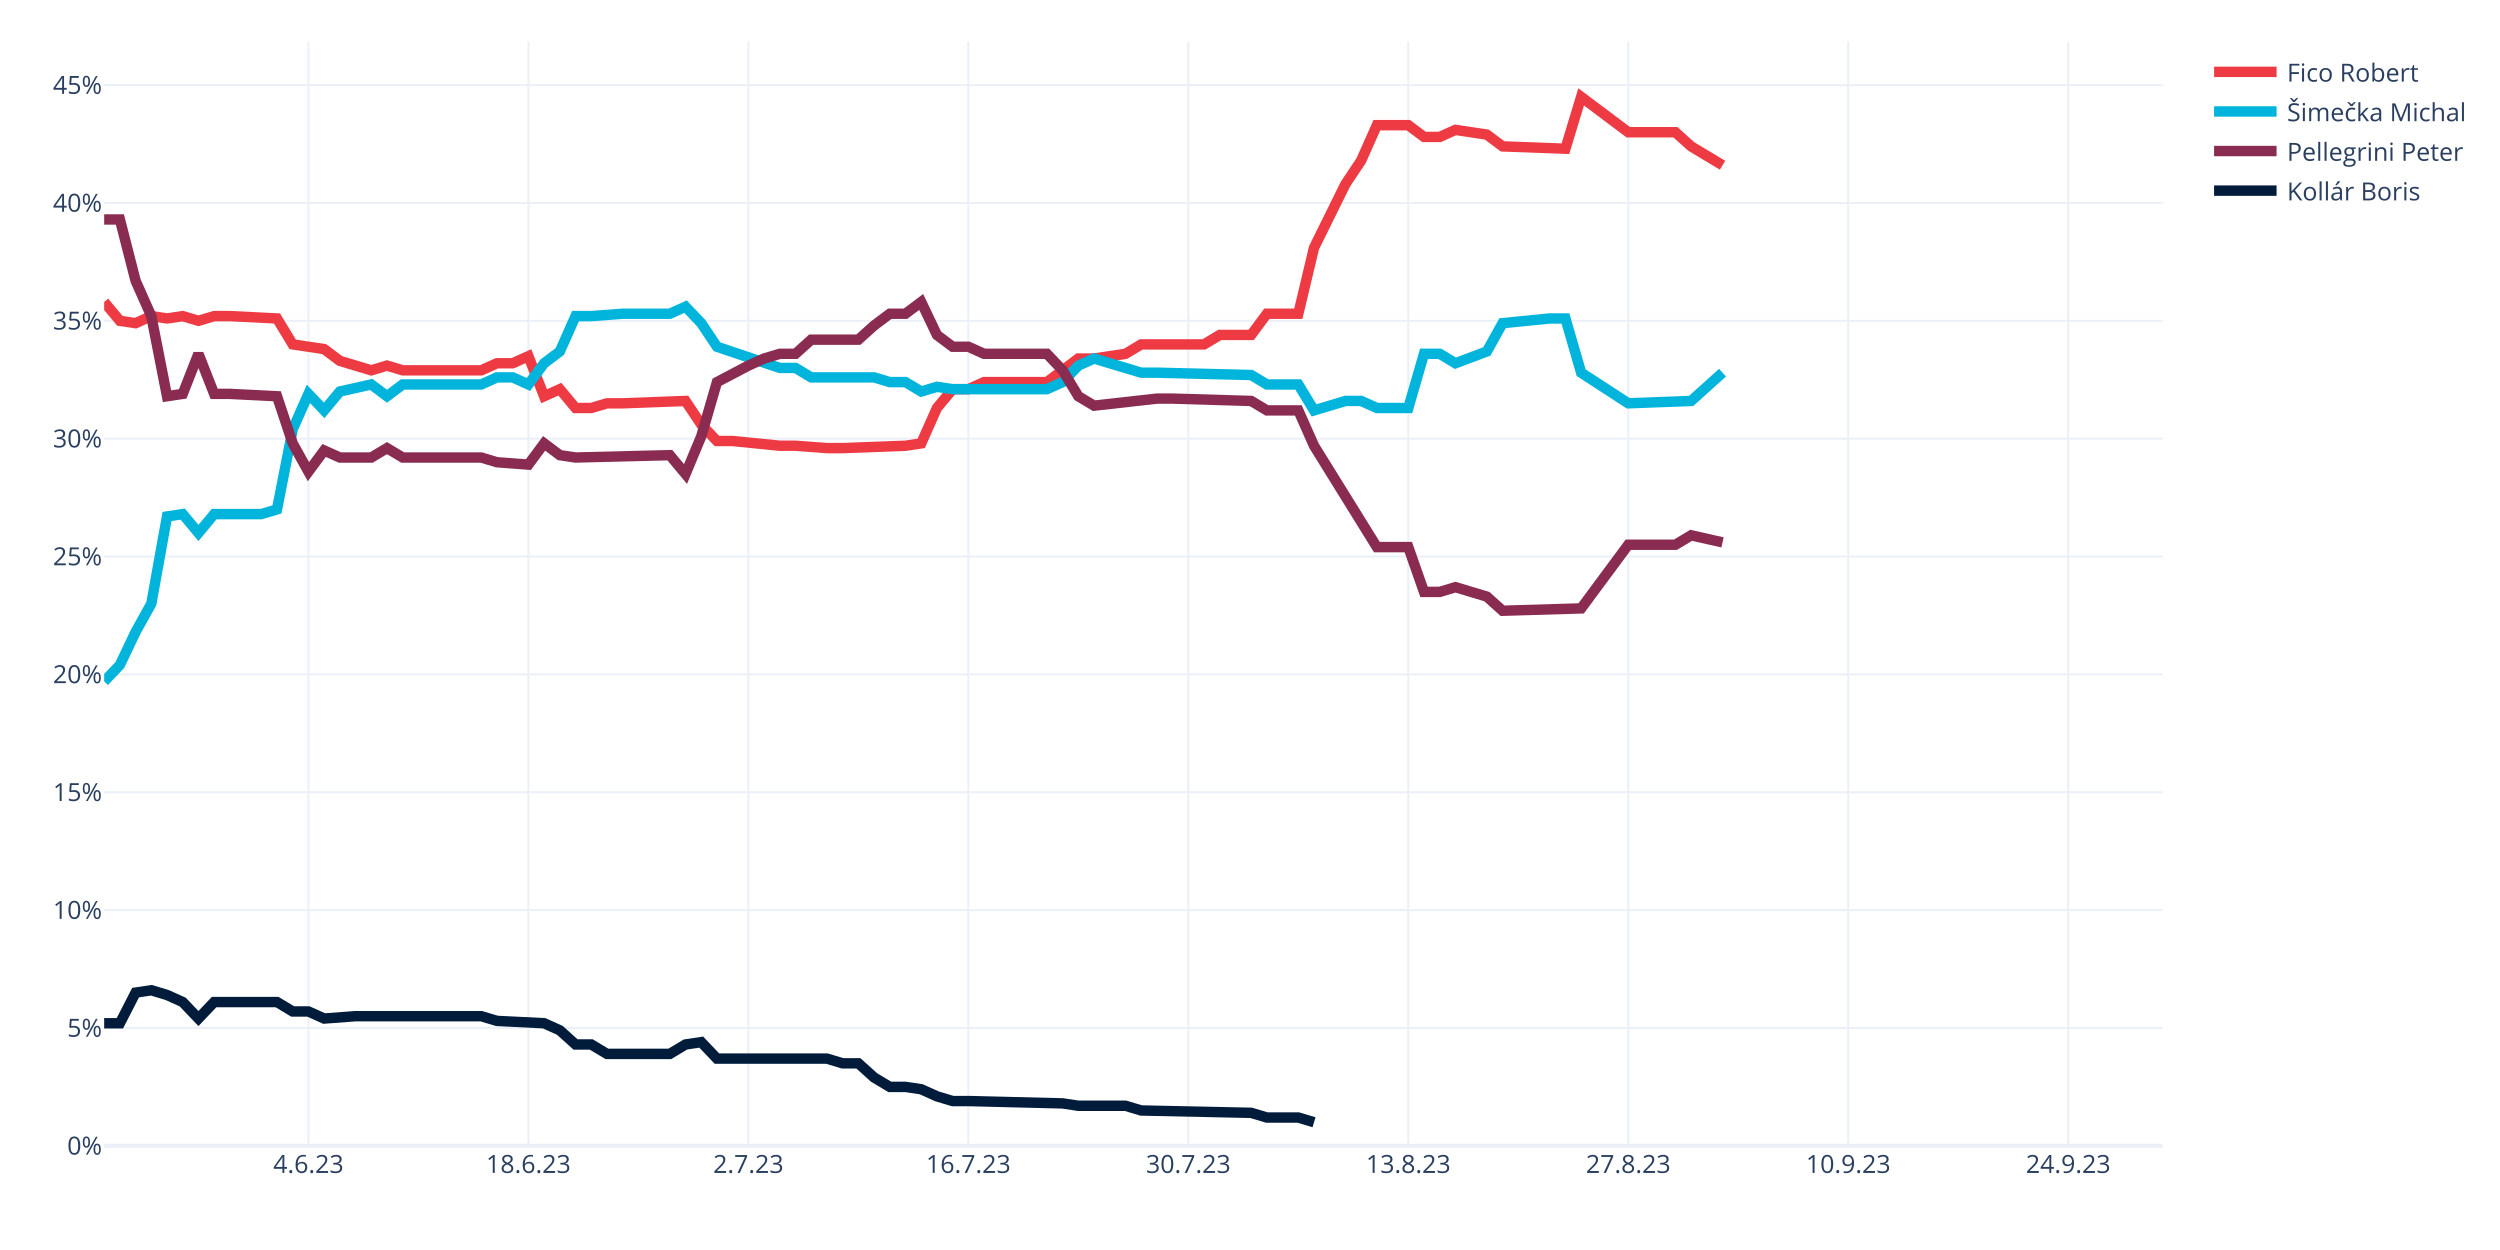
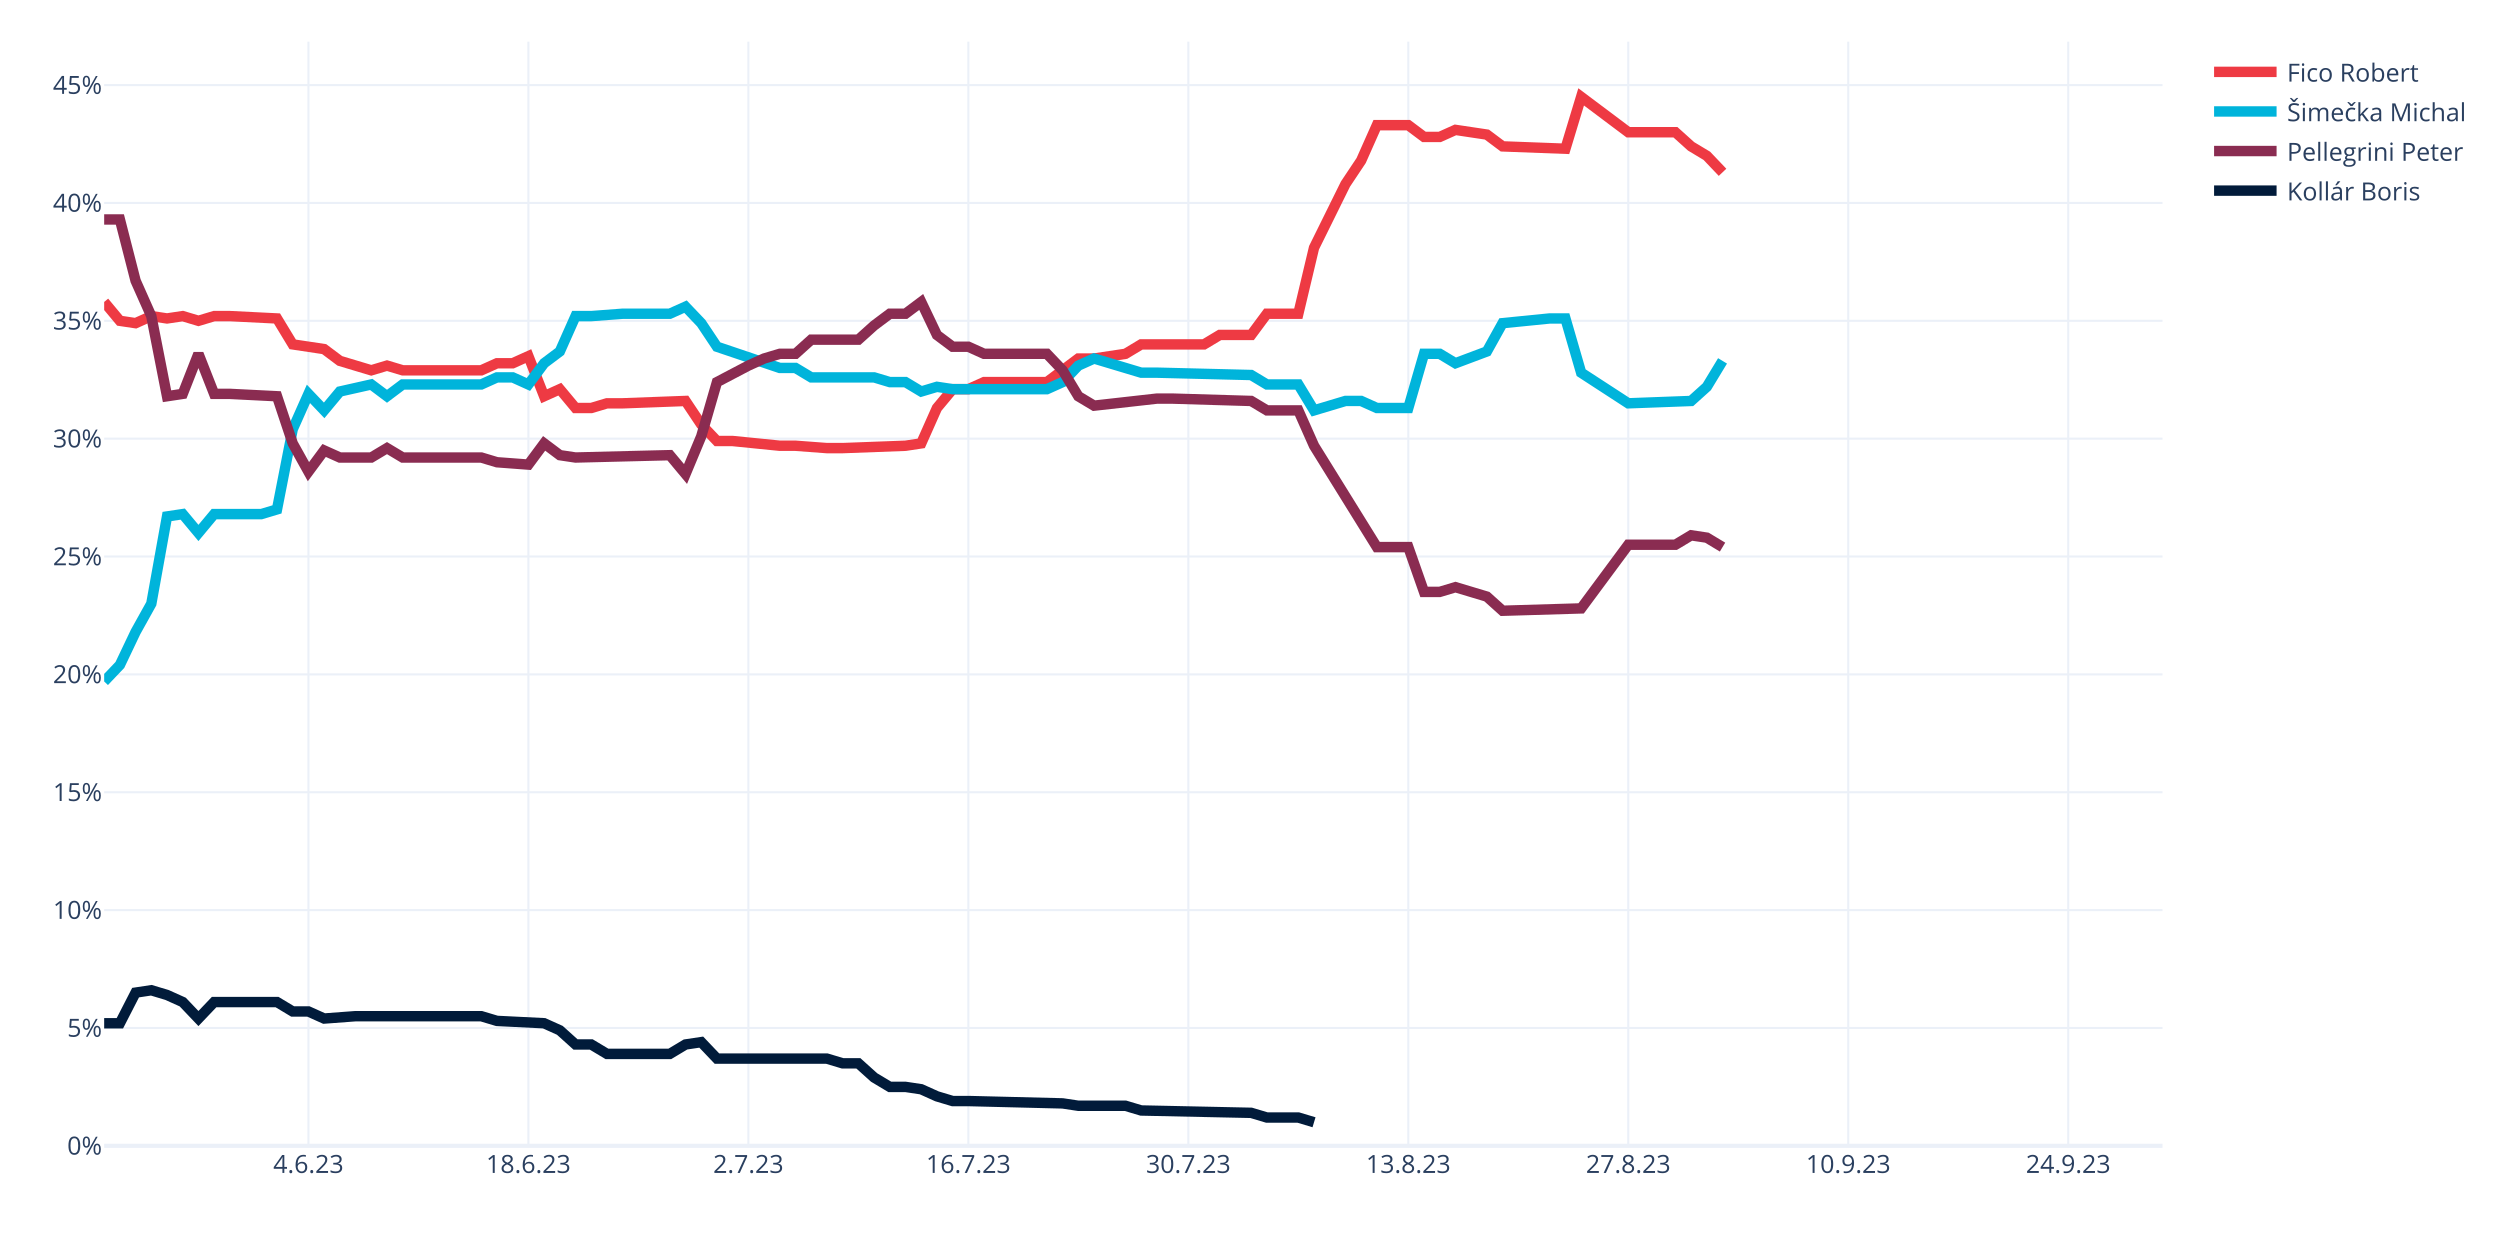
<svg xmlns="http://www.w3.org/2000/svg" class="main-svg" width="1200" height="600" style="" viewBox="0 0 1200 600">
  <rect x="0" y="0" width="1200" height="600" style="fill: rgb(255, 255, 255); fill-opacity: 1;" />
-   <defs id="defs-fd885e">
+   <defs id="defs-fbd18d">
    <g class="clips">
-       <clipPath id="clipfd885exyplot" class="plotclip">
+       <clipPath id="clipfbd18dxyplot" class="plotclip">
        <rect width="988" height="530" />
      </clipPath>
-       <clipPath class="axesclip" id="clipfd885ex">
+       <clipPath class="axesclip" id="clipfbd18dx">
        <rect x="50" y="0" width="988" height="600" />
      </clipPath>
-       <clipPath class="axesclip" id="clipfd885ey">
+       <clipPath class="axesclip" id="clipfbd18dy">
        <rect x="0" y="20" width="1200" height="530" />
      </clipPath>
-       <clipPath class="axesclip" id="clipfd885exy">
+       <clipPath class="axesclip" id="clipfbd18dxy">
        <rect x="50" y="20" width="988" height="530" />
      </clipPath>
    </g>
    <g class="gradients" />
    <g class="patterns" />
  </defs>
  <g class="bglayer" />
  <g class="layer-below">
    <g class="imagelayer" />
    <g class="shapelayer" />
  </g>
  <g class="cartesianlayer">
    <g class="subplot xy">
      <g class="layer-subplot">
        <g class="shapelayer" />
        <g class="imagelayer" />
      </g>
      <g class="minor-gridlayer">
        <g class="x" />
        <g class="y" />
      </g>
      <g class="gridlayer">
        <g class="x">
          <path class="xgrid crisp" transform="translate(148.05,0)" d="M0,20v530" style="stroke: rgb(235, 240, 248); stroke-opacity: 1; stroke-width: 1px;" />
          <path class="xgrid crisp" transform="translate(253.63,0)" d="M0,20v530" style="stroke: rgb(235, 240, 248); stroke-opacity: 1; stroke-width: 1px;" />
          <path class="xgrid crisp" transform="translate(359.22,0)" d="M0,20v530" style="stroke: rgb(235, 240, 248); stroke-opacity: 1; stroke-width: 1px;" />
          <path class="xgrid crisp" transform="translate(464.81,0)" d="M0,20v530" style="stroke: rgb(235, 240, 248); stroke-opacity: 1; stroke-width: 1px;" />
          <path class="xgrid crisp" transform="translate(570.4,0)" d="M0,20v530" style="stroke: rgb(235, 240, 248); stroke-opacity: 1; stroke-width: 1px;" />
          <path class="xgrid crisp" transform="translate(675.98,0)" d="M0,20v530" style="stroke: rgb(235, 240, 248); stroke-opacity: 1; stroke-width: 1px;" />
          <path class="xgrid crisp" transform="translate(781.57,0)" d="M0,20v530" style="stroke: rgb(235, 240, 248); stroke-opacity: 1; stroke-width: 1px;" />
          <path class="xgrid crisp" transform="translate(887.16,0)" d="M0,20v530" style="stroke: rgb(235, 240, 248); stroke-opacity: 1; stroke-width: 1px;" />
          <path class="xgrid crisp" transform="translate(992.75,0)" d="M0,20v530" style="stroke: rgb(235, 240, 248); stroke-opacity: 1; stroke-width: 1px;" />
        </g>
        <g class="y">
          <path class="ygrid crisp" transform="translate(0,493.43)" d="M50,0h988" style="stroke: rgb(235, 240, 248); stroke-opacity: 1; stroke-width: 1px;" />
          <path class="ygrid crisp" transform="translate(0,436.85)" d="M50,0h988" style="stroke: rgb(235, 240, 248); stroke-opacity: 1; stroke-width: 1px;" />
          <path class="ygrid crisp" transform="translate(0,380.28)" d="M50,0h988" style="stroke: rgb(235, 240, 248); stroke-opacity: 1; stroke-width: 1px;" />
          <path class="ygrid crisp" transform="translate(0,323.71)" d="M50,0h988" style="stroke: rgb(235, 240, 248); stroke-opacity: 1; stroke-width: 1px;" />
          <path class="ygrid crisp" transform="translate(0,267.13)" d="M50,0h988" style="stroke: rgb(235, 240, 248); stroke-opacity: 1; stroke-width: 1px;" />
          <path class="ygrid crisp" transform="translate(0,210.56)" d="M50,0h988" style="stroke: rgb(235, 240, 248); stroke-opacity: 1; stroke-width: 1px;" />
          <path class="ygrid crisp" transform="translate(0,153.99)" d="M50,0h988" style="stroke: rgb(235, 240, 248); stroke-opacity: 1; stroke-width: 1px;" />
          <path class="ygrid crisp" transform="translate(0,97.42)" d="M50,0h988" style="stroke: rgb(235, 240, 248); stroke-opacity: 1; stroke-width: 1px;" />
          <path class="ygrid crisp" transform="translate(0,40.84)" d="M50,0h988" style="stroke: rgb(235, 240, 248); stroke-opacity: 1; stroke-width: 1px;" />
        </g>
      </g>
      <g class="zerolinelayer">
        <path class="yzl zl crisp" transform="translate(0,550)" d="M50,0h988" style="stroke: rgb(235, 240, 248); stroke-opacity: 1; stroke-width: 2px;" />
      </g>
      <path class="xlines-below" />
      <path class="ylines-below" />
      <g class="overlines-below" />
      <g class="xaxislayer-below" />
      <g class="yaxislayer-below" />
      <g class="overaxes-below" />
-       <g class="plot" transform="translate(50,20)" clip-path="url(#clipfd885exyplot)">
+       <g class="plot" transform="translate(50,20)" clip-path="url(#clipfbd18dxyplot)">
        <g class="scatterlayer mlayer">
-           <g class="trace scatter trace642687" style="stroke-miterlimit: 2; opacity: 1;">
-             <g class="fills" />
-             <g class="errorbars" />
-             <g class="lines">
-               <path class="js-line" d="M0,124.94L7.54,133.99L15.08,135.12L22.63,131.73L30.17,132.86L37.71,131.73L45.25,133.99L52.79,131.73L60.34,131.73L82.96,132.86L90.5,145.3L105.59,147.57L113.13,153.22L128.21,157.75L135.76,155.49L143.3,157.75L150.84,157.75L181.01,157.75L188.55,154.36L196.09,154.36L203.63,150.96L211.18,170.2L218.72,166.8L226.26,175.85L233.8,175.85L241.34,173.59L248.89,173.59L279.05,172.46L286.6,183.77L294.14,191.69L301.68,191.69L324.31,193.96L331.85,193.96L346.93,195.09L354.47,195.09L384.64,193.96L392.18,192.82L399.73,175.85L407.27,166.8L414.81,166.8L422.35,163.41L452.52,163.41L460.06,157.75L467.6,152.09L475.15,152.09L490.23,149.83L497.77,145.3L527.94,145.3L535.48,140.78L550.56,140.78L558.11,130.59L573.19,130.59L580.73,98.91L595.82,68.36L603.36,57.05L610.9,40.08L618.44,40.08L625.98,40.08L633.53,45.73L641.07,45.73L648.61,42.34L663.69,44.6L671.24,50.26L701.4,51.39L708.95,26.5L731.57,43.47L739.11,43.47L754.2,43.47L761.74,50.26L776.82,59.31" style="vector-effect: none; fill: none; stroke: rgb(238, 58, 67); stroke-opacity: 1; stroke-width: 5px; opacity: 1;" />
-             </g>
-             <g class="points" />
-             <g class="text" />
-           </g>
-           <g class="trace scatter tracef5ab32" style="stroke-miterlimit: 2; opacity: 1;">
-             <g class="fills" />
-             <g class="errorbars" />
-             <g class="lines">
-               <path class="js-line" d="M0,307.1L7.54,299.18L15.08,283.34L22.63,269.76L30.17,227.9L37.71,226.77L45.25,235.82L52.79,226.77L60.34,226.77L75.42,226.77L82.96,224.51L90.5,186.04L98.05,169.06L105.59,176.98L113.13,167.93L128.21,164.54L135.76,170.2L143.3,164.54L150.84,164.54L181.01,164.54L188.55,161.14L196.09,161.14L203.63,164.54L211.18,154.36L218.72,148.7L226.26,131.73L233.8,131.73L248.89,130.59L256.43,130.59L271.51,130.59L279.05,127.2L286.6,135.12L294.14,146.43L324.31,156.62L331.85,156.62L339.39,161.14L346.93,161.14L369.56,161.14L377.1,163.41L384.64,163.41L392.18,167.93L399.73,165.67L407.27,166.8L452.52,166.8L460.06,163.41L467.6,155.49L475.15,152.09L497.77,158.88L505.31,158.88L550.56,160.01L558.11,164.54L573.19,164.54L580.73,176.98L595.82,172.46L603.36,172.46L610.9,175.85L618.44,175.85L625.98,175.85L633.53,149.83L641.07,149.83L648.61,154.36L663.69,148.7L671.24,135.12L693.86,132.86L701.4,132.86L708.95,158.88L731.57,173.59L761.74,172.46L769.28,165.67L776.82,158.88" style="vector-effect: none; fill: none; stroke: rgb(0, 180, 219); stroke-opacity: 1; stroke-width: 5px; opacity: 1;" />
-             </g>
-             <g class="points" />
-             <g class="text" />
-           </g>
-           <g class="trace scatter tracec4bcc0" style="stroke-miterlimit: 2; opacity: 1;">
-             <g class="fills" />
-             <g class="errorbars" />
-             <g class="lines">
-               <path class="js-line" d="M0,85.34L7.54,85.34L15.08,114.75L22.63,131.73L30.17,170.2L37.71,169.06L45.25,149.83L52.79,169.06L60.34,169.06L82.96,170.2L90.5,192.82L98.05,206.4L105.59,196.22L113.13,199.61L120.67,199.61L128.21,199.61L135.76,195.09L143.3,199.61L150.84,199.61L181.01,199.61L188.55,201.88L203.63,203.01L211.18,192.82L218.72,198.48L226.26,199.61L271.51,198.48L279.05,207.53L286.6,189.43L294.14,163.41L309.22,155.49L316.76,152.09L324.31,149.83L331.85,149.83L339.39,143.04L346.93,143.04L362.02,143.04L369.56,136.25L377.1,130.59L384.64,130.59L392.18,124.94L399.73,140.78L407.27,146.43L414.81,146.43L422.35,149.83L429.89,149.83L452.52,149.83L460.06,157.75L467.6,170.2L475.15,174.72L505.31,171.33L512.85,171.33L550.56,172.46L558.11,176.98L573.19,176.98L580.73,193.96L610.9,242.61L618.44,242.61L625.98,242.61L633.53,264.11L641.07,264.11L648.61,261.84L663.69,266.37L671.24,273.16L708.95,272.03L731.57,241.48L754.2,241.48L761.74,236.95L776.82,240.35" style="vector-effect: none; fill: none; stroke: rgb(138, 44, 81); stroke-opacity: 1; stroke-width: 5px; opacity: 1;" />
-             </g>
-             <g class="points" />
-             <g class="text" />
-           </g>
-           <g class="trace scatter tracefc1683" style="stroke-miterlimit: 2; opacity: 1;">
+           <g class="trace scatter trace39f58a" style="stroke-miterlimit: 2; opacity: 1;">
+             <g class="fills" />
+             <g class="errorbars" />
+             <g class="lines">
+               <path class="js-line" d="M0,124.94L7.54,133.99L15.08,135.12L22.63,131.73L30.17,132.86L37.71,131.73L45.25,133.99L52.79,131.73L60.34,131.73L82.96,132.86L90.5,145.3L105.59,147.57L113.13,153.22L128.21,157.75L135.76,155.49L143.3,157.75L150.84,157.75L181.01,157.75L188.55,154.36L196.09,154.36L203.63,150.96L211.18,170.2L218.72,166.8L226.26,175.85L233.8,175.85L241.34,173.59L248.89,173.59L279.05,172.46L286.6,183.77L294.14,191.69L301.68,191.69L324.31,193.96L331.85,193.96L346.93,195.09L354.47,195.09L384.64,193.96L392.18,192.82L399.73,175.85L407.27,166.8L414.81,166.8L422.35,163.41L452.52,163.41L460.06,157.75L467.6,152.09L475.15,152.09L490.23,149.83L497.77,145.3L527.94,145.3L535.48,140.78L550.56,140.78L558.11,130.59L573.19,130.59L580.73,98.91L595.82,68.36L603.36,57.05L610.9,40.08L618.44,40.08L625.98,40.08L633.53,45.73L641.07,45.73L648.61,42.34L663.69,44.6L671.24,50.26L701.4,51.39L708.95,26.5L731.57,43.47L739.11,43.47L754.2,43.47L761.74,50.26L769.28,54.79L776.82,62.71" style="vector-effect: none; fill: none; stroke: rgb(238, 58, 67); stroke-opacity: 1; stroke-width: 5px; opacity: 1;" />
+             </g>
+             <g class="points" />
+             <g class="text" />
+           </g>
+           <g class="trace scatter tracea9de6a" style="stroke-miterlimit: 2; opacity: 1;">
+             <g class="fills" />
+             <g class="errorbars" />
+             <g class="lines">
+               <path class="js-line" d="M0,307.1L7.54,299.18L15.08,283.34L22.63,269.76L30.17,227.9L37.71,226.77L45.25,235.82L52.79,226.77L60.34,226.77L75.42,226.77L82.96,224.51L90.5,186.04L98.05,169.06L105.59,176.98L113.13,167.93L128.21,164.54L135.76,170.2L143.3,164.54L150.84,164.54L181.01,164.54L188.55,161.14L196.09,161.14L203.63,164.54L211.18,154.36L218.72,148.7L226.26,131.73L233.8,131.73L248.89,130.59L256.43,130.59L271.51,130.59L279.05,127.2L286.6,135.12L294.14,146.43L324.31,156.62L331.85,156.62L339.39,161.14L346.93,161.14L369.56,161.14L377.1,163.41L384.64,163.41L392.18,167.93L399.73,165.67L407.27,166.8L452.52,166.8L460.06,163.41L467.6,155.49L475.15,152.09L497.77,158.88L505.31,158.88L550.56,160.01L558.11,164.54L573.19,164.54L580.73,176.98L595.82,172.46L603.36,172.46L610.9,175.85L618.44,175.85L625.98,175.85L633.53,149.83L641.07,149.83L648.61,154.36L663.69,148.7L671.24,135.12L693.86,132.86L701.4,132.86L708.95,158.88L731.57,173.59L761.74,172.46L769.28,165.67L776.82,153.22" style="vector-effect: none; fill: none; stroke: rgb(0, 180, 219); stroke-opacity: 1; stroke-width: 5px; opacity: 1;" />
+             </g>
+             <g class="points" />
+             <g class="text" />
+           </g>
+           <g class="trace scatter tracec512cc" style="stroke-miterlimit: 2; opacity: 1;">
+             <g class="fills" />
+             <g class="errorbars" />
+             <g class="lines">
+               <path class="js-line" d="M0,85.34L7.54,85.34L15.08,114.75L22.63,131.73L30.17,170.2L37.71,169.06L45.25,149.83L52.79,169.06L60.34,169.06L82.96,170.2L90.5,192.82L98.05,206.4L105.59,196.22L113.13,199.61L120.67,199.61L128.21,199.61L135.76,195.09L143.3,199.61L150.84,199.61L181.01,199.61L188.55,201.88L203.63,203.01L211.18,192.82L218.72,198.48L226.26,199.61L271.51,198.48L279.05,207.53L286.6,189.43L294.14,163.41L309.22,155.49L316.76,152.09L324.31,149.83L331.85,149.83L339.39,143.04L346.93,143.04L362.02,143.04L369.56,136.25L377.1,130.59L384.64,130.59L392.18,124.94L399.73,140.78L407.27,146.43L414.81,146.43L422.35,149.83L429.89,149.83L452.52,149.83L460.06,157.75L467.6,170.2L475.15,174.72L505.31,171.33L512.85,171.33L550.56,172.46L558.11,176.98L573.19,176.98L580.73,193.96L610.9,242.61L618.44,242.61L625.98,242.61L633.53,264.11L641.07,264.11L648.61,261.84L663.69,266.37L671.24,273.16L708.95,272.03L731.57,241.48L754.2,241.48L761.74,236.95L769.28,238.08L776.82,242.61" style="vector-effect: none; fill: none; stroke: rgb(138, 44, 81); stroke-opacity: 1; stroke-width: 5px; opacity: 1;" />
+             </g>
+             <g class="points" />
+             <g class="text" />
+           </g>
+           <g class="trace scatter trace6a6f6e" style="stroke-miterlimit: 2; opacity: 1;">
            <g class="fills" />
            <g class="errorbars" />
            <g class="lines">
              <path class="js-line" d="M0,471.16L7.54,471.16L15.08,456.46L22.63,455.32L30.17,457.59L37.71,460.98L45.25,468.9L52.79,460.98L60.34,460.98L82.96,460.98L90.5,465.51L98.05,465.51L105.59,468.9L120.67,467.77L128.21,467.77L181.01,467.77L188.55,470.03L211.18,471.16L218.72,474.56L226.26,481.35L233.8,481.35L241.34,485.87L248.89,485.87L271.51,485.87L279.05,481.35L286.6,480.22L294.14,488.14L346.93,488.14L354.47,490.4L362.02,490.4L369.56,497.19L377.1,501.71L384.64,501.71L392.18,502.84L399.73,506.24L407.27,508.5L414.81,508.5L460.06,509.63L467.6,510.77L490.23,510.77L497.77,513.03L550.56,514.16L558.11,516.42L573.19,516.42L580.73,518.69" style="vector-effect: none; fill: none; stroke: rgb(1, 27, 58); stroke-opacity: 1; stroke-width: 5px; opacity: 1;" />
            </g>
            <g class="points" />
            <g class="text" />
          </g>
        </g>
      </g>
      <g class="overplot" />
      <path class="xlines-above crisp" d="M0,0" style="fill: none;" />
      <path class="ylines-above crisp" d="M0,0" style="fill: none;" />
      <g class="overlines-above" />
      <g class="xaxislayer-above">
        <g class="xtick">
          <text text-anchor="middle" x="0" y="563" transform="translate(148.05,0)" style="font-family: 'Open Sans', verdana, arial, sans-serif; font-size: 12px; fill: rgb(42, 63, 95); fill-opacity: 1; white-space: pre; opacity: 1;">4.6.23</text>
        </g>
        <g class="xtick">
          <text text-anchor="middle" x="0" y="563" style="font-family: 'Open Sans', verdana, arial, sans-serif; font-size: 12px; fill: rgb(42, 63, 95); fill-opacity: 1; white-space: pre; opacity: 1;" transform="translate(253.63,0)">18.6.23</text>
        </g>
        <g class="xtick">
          <text text-anchor="middle" x="0" y="563" style="font-family: 'Open Sans', verdana, arial, sans-serif; font-size: 12px; fill: rgb(42, 63, 95); fill-opacity: 1; white-space: pre; opacity: 1;" transform="translate(359.22,0)">2.7.23</text>
        </g>
        <g class="xtick">
          <text text-anchor="middle" x="0" y="563" style="font-family: 'Open Sans', verdana, arial, sans-serif; font-size: 12px; fill: rgb(42, 63, 95); fill-opacity: 1; white-space: pre; opacity: 1;" transform="translate(464.81,0)">16.7.23</text>
        </g>
        <g class="xtick">
          <text text-anchor="middle" x="0" y="563" style="font-family: 'Open Sans', verdana, arial, sans-serif; font-size: 12px; fill: rgb(42, 63, 95); fill-opacity: 1; white-space: pre; opacity: 1;" transform="translate(570.4,0)">30.7.23</text>
        </g>
        <g class="xtick">
          <text text-anchor="middle" x="0" y="563" style="font-family: 'Open Sans', verdana, arial, sans-serif; font-size: 12px; fill: rgb(42, 63, 95); fill-opacity: 1; white-space: pre; opacity: 1;" transform="translate(675.98,0)">13.8.23</text>
        </g>
        <g class="xtick">
          <text text-anchor="middle" x="0" y="563" style="font-family: 'Open Sans', verdana, arial, sans-serif; font-size: 12px; fill: rgb(42, 63, 95); fill-opacity: 1; white-space: pre; opacity: 1;" transform="translate(781.57,0)">27.8.23</text>
        </g>
        <g class="xtick">
          <text text-anchor="middle" x="0" y="563" style="font-family: 'Open Sans', verdana, arial, sans-serif; font-size: 12px; fill: rgb(42, 63, 95); fill-opacity: 1; white-space: pre; opacity: 1;" transform="translate(887.16,0)">10.9.23</text>
        </g>
        <g class="xtick">
          <text text-anchor="middle" x="0" y="563" style="font-family: 'Open Sans', verdana, arial, sans-serif; font-size: 12px; fill: rgb(42, 63, 95); fill-opacity: 1; white-space: pre; opacity: 1;" transform="translate(992.75,0)">24.9.23</text>
        </g>
      </g>
      <g class="yaxislayer-above">
        <g class="ytick">
          <text text-anchor="end" x="49" y="4.2" transform="translate(0,550)" style="font-family: 'Open Sans', verdana, arial, sans-serif; font-size: 12px; fill: rgb(42, 63, 95); fill-opacity: 1; white-space: pre; opacity: 1;">0%</text>
        </g>
        <g class="ytick">
          <text text-anchor="end" x="49" y="4.2" style="font-family: 'Open Sans', verdana, arial, sans-serif; font-size: 12px; fill: rgb(42, 63, 95); fill-opacity: 1; white-space: pre; opacity: 1;" transform="translate(0,493.43)">5%</text>
        </g>
        <g class="ytick">
          <text text-anchor="end" x="49" y="4.2" style="font-family: 'Open Sans', verdana, arial, sans-serif; font-size: 12px; fill: rgb(42, 63, 95); fill-opacity: 1; white-space: pre; opacity: 1;" transform="translate(0,436.85)">10%</text>
        </g>
        <g class="ytick">
          <text text-anchor="end" x="49" y="4.2" style="font-family: 'Open Sans', verdana, arial, sans-serif; font-size: 12px; fill: rgb(42, 63, 95); fill-opacity: 1; white-space: pre; opacity: 1;" transform="translate(0,380.28)">15%</text>
        </g>
        <g class="ytick">
          <text text-anchor="end" x="49" y="4.2" style="font-family: 'Open Sans', verdana, arial, sans-serif; font-size: 12px; fill: rgb(42, 63, 95); fill-opacity: 1; white-space: pre; opacity: 1;" transform="translate(0,323.71)">20%</text>
        </g>
        <g class="ytick">
          <text text-anchor="end" x="49" y="4.2" style="font-family: 'Open Sans', verdana, arial, sans-serif; font-size: 12px; fill: rgb(42, 63, 95); fill-opacity: 1; white-space: pre; opacity: 1;" transform="translate(0,267.13)">25%</text>
        </g>
        <g class="ytick">
          <text text-anchor="end" x="49" y="4.2" style="font-family: 'Open Sans', verdana, arial, sans-serif; font-size: 12px; fill: rgb(42, 63, 95); fill-opacity: 1; white-space: pre; opacity: 1;" transform="translate(0,210.56)">30%</text>
        </g>
        <g class="ytick">
          <text text-anchor="end" x="49" y="4.2" style="font-family: 'Open Sans', verdana, arial, sans-serif; font-size: 12px; fill: rgb(42, 63, 95); fill-opacity: 1; white-space: pre; opacity: 1;" transform="translate(0,153.99)">35%</text>
        </g>
        <g class="ytick">
          <text text-anchor="end" x="49" y="4.2" style="font-family: 'Open Sans', verdana, arial, sans-serif; font-size: 12px; fill: rgb(42, 63, 95); fill-opacity: 1; white-space: pre; opacity: 1;" transform="translate(0,97.42)">40%</text>
        </g>
        <g class="ytick">
          <text text-anchor="end" x="49" y="4.2" style="font-family: 'Open Sans', verdana, arial, sans-serif; font-size: 12px; fill: rgb(42, 63, 95); fill-opacity: 1; white-space: pre; opacity: 1;" transform="translate(0,40.84)">45%</text>
        </g>
      </g>
      <g class="overaxes-above" />
    </g>
  </g>
  <g class="polarlayer" />
  <g class="smithlayer" />
  <g class="ternarylayer" />
  <g class="geolayer" />
  <g class="funnelarealayer" />
  <g class="pielayer" />
  <g class="iciclelayer" />
  <g class="treemaplayer" />
  <g class="sunburstlayer" />
  <g class="glimages" />
-   <defs id="topdefs-fd885e">
+   <defs id="topdefs-fbd18d">
    <g class="clips" />
-     <clipPath id="legendfd885e">
+     <clipPath id="legendfbd18d">
      <rect width="130" height="86" x="0" y="0" />
    </clipPath>
  </defs>
  <g class="layer-above">
    <g class="imagelayer" />
    <g class="shapelayer" />
  </g>
  <g class="infolayer">
    <g class="legend" pointer-events="all" transform="translate(1057.76,20)">
      <rect class="bg" shape-rendering="crispEdges" style="stroke: rgb(68, 68, 68); stroke-opacity: 1; fill: rgb(255, 255, 255); fill-opacity: 1; stroke-width: 0px;" width="130" height="86" x="0" y="0" />
-       <g class="scrollbox" transform="" clip-path="url(#legendfd885e)">
+       <g class="scrollbox" transform="" clip-path="url(#legendfbd18d)">
        <g class="groups">
          <g class="traces" transform="translate(0,14.5)" style="opacity: 1;">
            <text class="legendtext" text-anchor="start" x="40" y="4.68" style="font-family: 'Open Sans', verdana, arial, sans-serif; font-size: 12px; fill: rgb(42, 63, 95); fill-opacity: 1; white-space: pre;">Fico Robert</text>
            <g class="layers" style="opacity: 1;">
              <g class="legendfill" />
              <g class="legendlines">
                <path class="js-line" d="M5,0h30" style="fill: none; stroke: rgb(238, 58, 67); stroke-opacity: 1; stroke-width: 5px;" />
              </g>
              <g class="legendsymbols">
                <g class="legendpoints" />
              </g>
            </g>
            <rect class="legendtoggle" x="0" y="-9.5" width="124.031" height="19" style="fill: rgb(0, 0, 0); fill-opacity: 0;" />
          </g>
          <g class="traces" transform="translate(0,33.5)" style="opacity: 1;">
            <text class="legendtext" text-anchor="start" x="40" y="4.68" style="font-family: 'Open Sans', verdana, arial, sans-serif; font-size: 12px; fill: rgb(42, 63, 95); fill-opacity: 1; white-space: pre;">Šimečka Michal</text>
            <g class="layers" style="opacity: 1;">
              <g class="legendfill" />
              <g class="legendlines">
                <path class="js-line" d="M5,0h30" style="fill: none; stroke: rgb(0, 180, 219); stroke-opacity: 1; stroke-width: 5px;" />
              </g>
              <g class="legendsymbols">
                <g class="legendpoints" />
              </g>
            </g>
            <rect class="legendtoggle" x="0" y="-9.5" width="124.031" height="19" style="fill: rgb(0, 0, 0); fill-opacity: 0;" />
          </g>
          <g class="traces" transform="translate(0,52.5)" style="opacity: 1;">
            <text class="legendtext" text-anchor="start" x="40" y="4.68" style="font-family: 'Open Sans', verdana, arial, sans-serif; font-size: 12px; fill: rgb(42, 63, 95); fill-opacity: 1; white-space: pre;">Pellegrini Peter</text>
            <g class="layers" style="opacity: 1;">
              <g class="legendfill" />
              <g class="legendlines">
                <path class="js-line" d="M5,0h30" style="fill: none; stroke: rgb(138, 44, 81); stroke-opacity: 1; stroke-width: 5px;" />
              </g>
              <g class="legendsymbols">
                <g class="legendpoints" />
              </g>
            </g>
            <rect class="legendtoggle" x="0" y="-9.5" width="124.031" height="19" style="fill: rgb(0, 0, 0); fill-opacity: 0;" />
          </g>
          <g class="traces" transform="translate(0,71.5)" style="opacity: 1;">
            <text class="legendtext" text-anchor="start" x="40" y="4.68" style="font-family: 'Open Sans', verdana, arial, sans-serif; font-size: 12px; fill: rgb(42, 63, 95); fill-opacity: 1; white-space: pre;">Kollár Boris</text>
            <g class="layers" style="opacity: 1;">
              <g class="legendfill" />
              <g class="legendlines">
                <path class="js-line" d="M5,0h30" style="fill: none; stroke: rgb(1, 27, 58); stroke-opacity: 1; stroke-width: 5px;" />
              </g>
              <g class="legendsymbols">
                <g class="legendpoints" />
              </g>
            </g>
            <rect class="legendtoggle" x="0" y="-9.5" width="124.031" height="19" style="fill: rgb(0, 0, 0); fill-opacity: 0;" />
          </g>
        </g>
      </g>
      <rect class="scrollbar" rx="20" ry="3" width="0" height="0" style="fill: rgb(128, 139, 164); fill-opacity: 1;" x="0" y="0" />
    </g>
    <g class="g-gtitle" />
    <g class="g-xtitle" />
    <g class="g-ytitle" />
  </g>
</svg>
